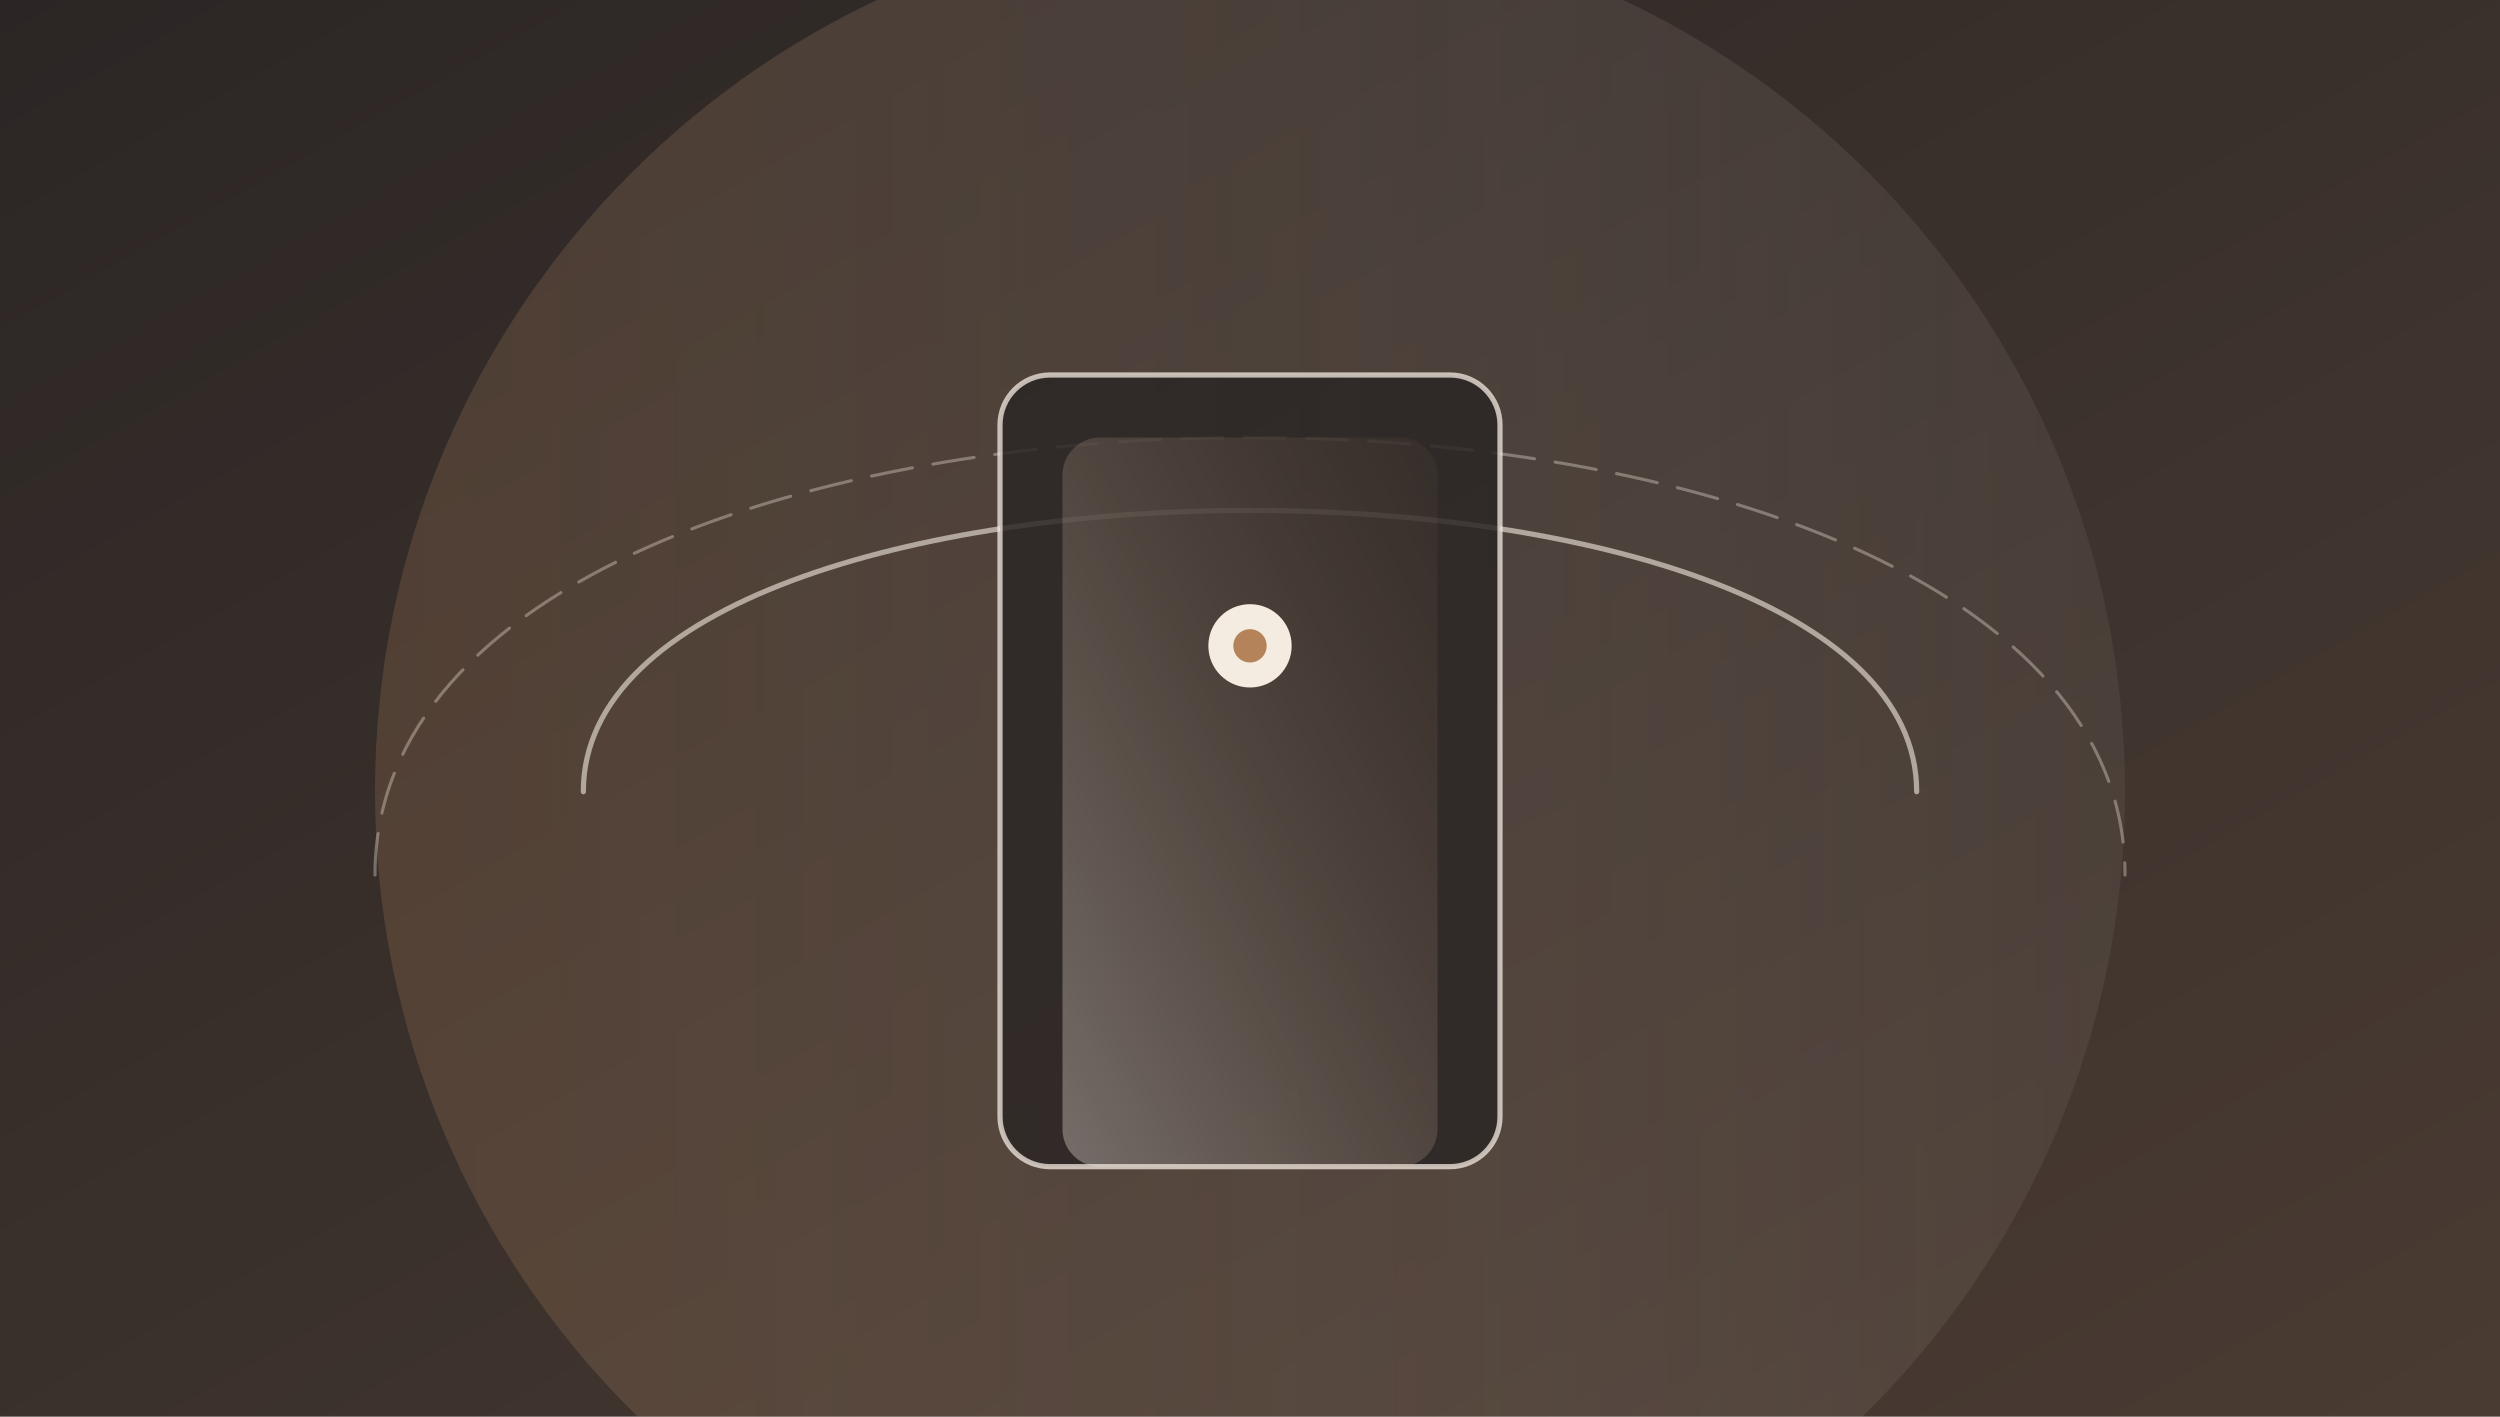
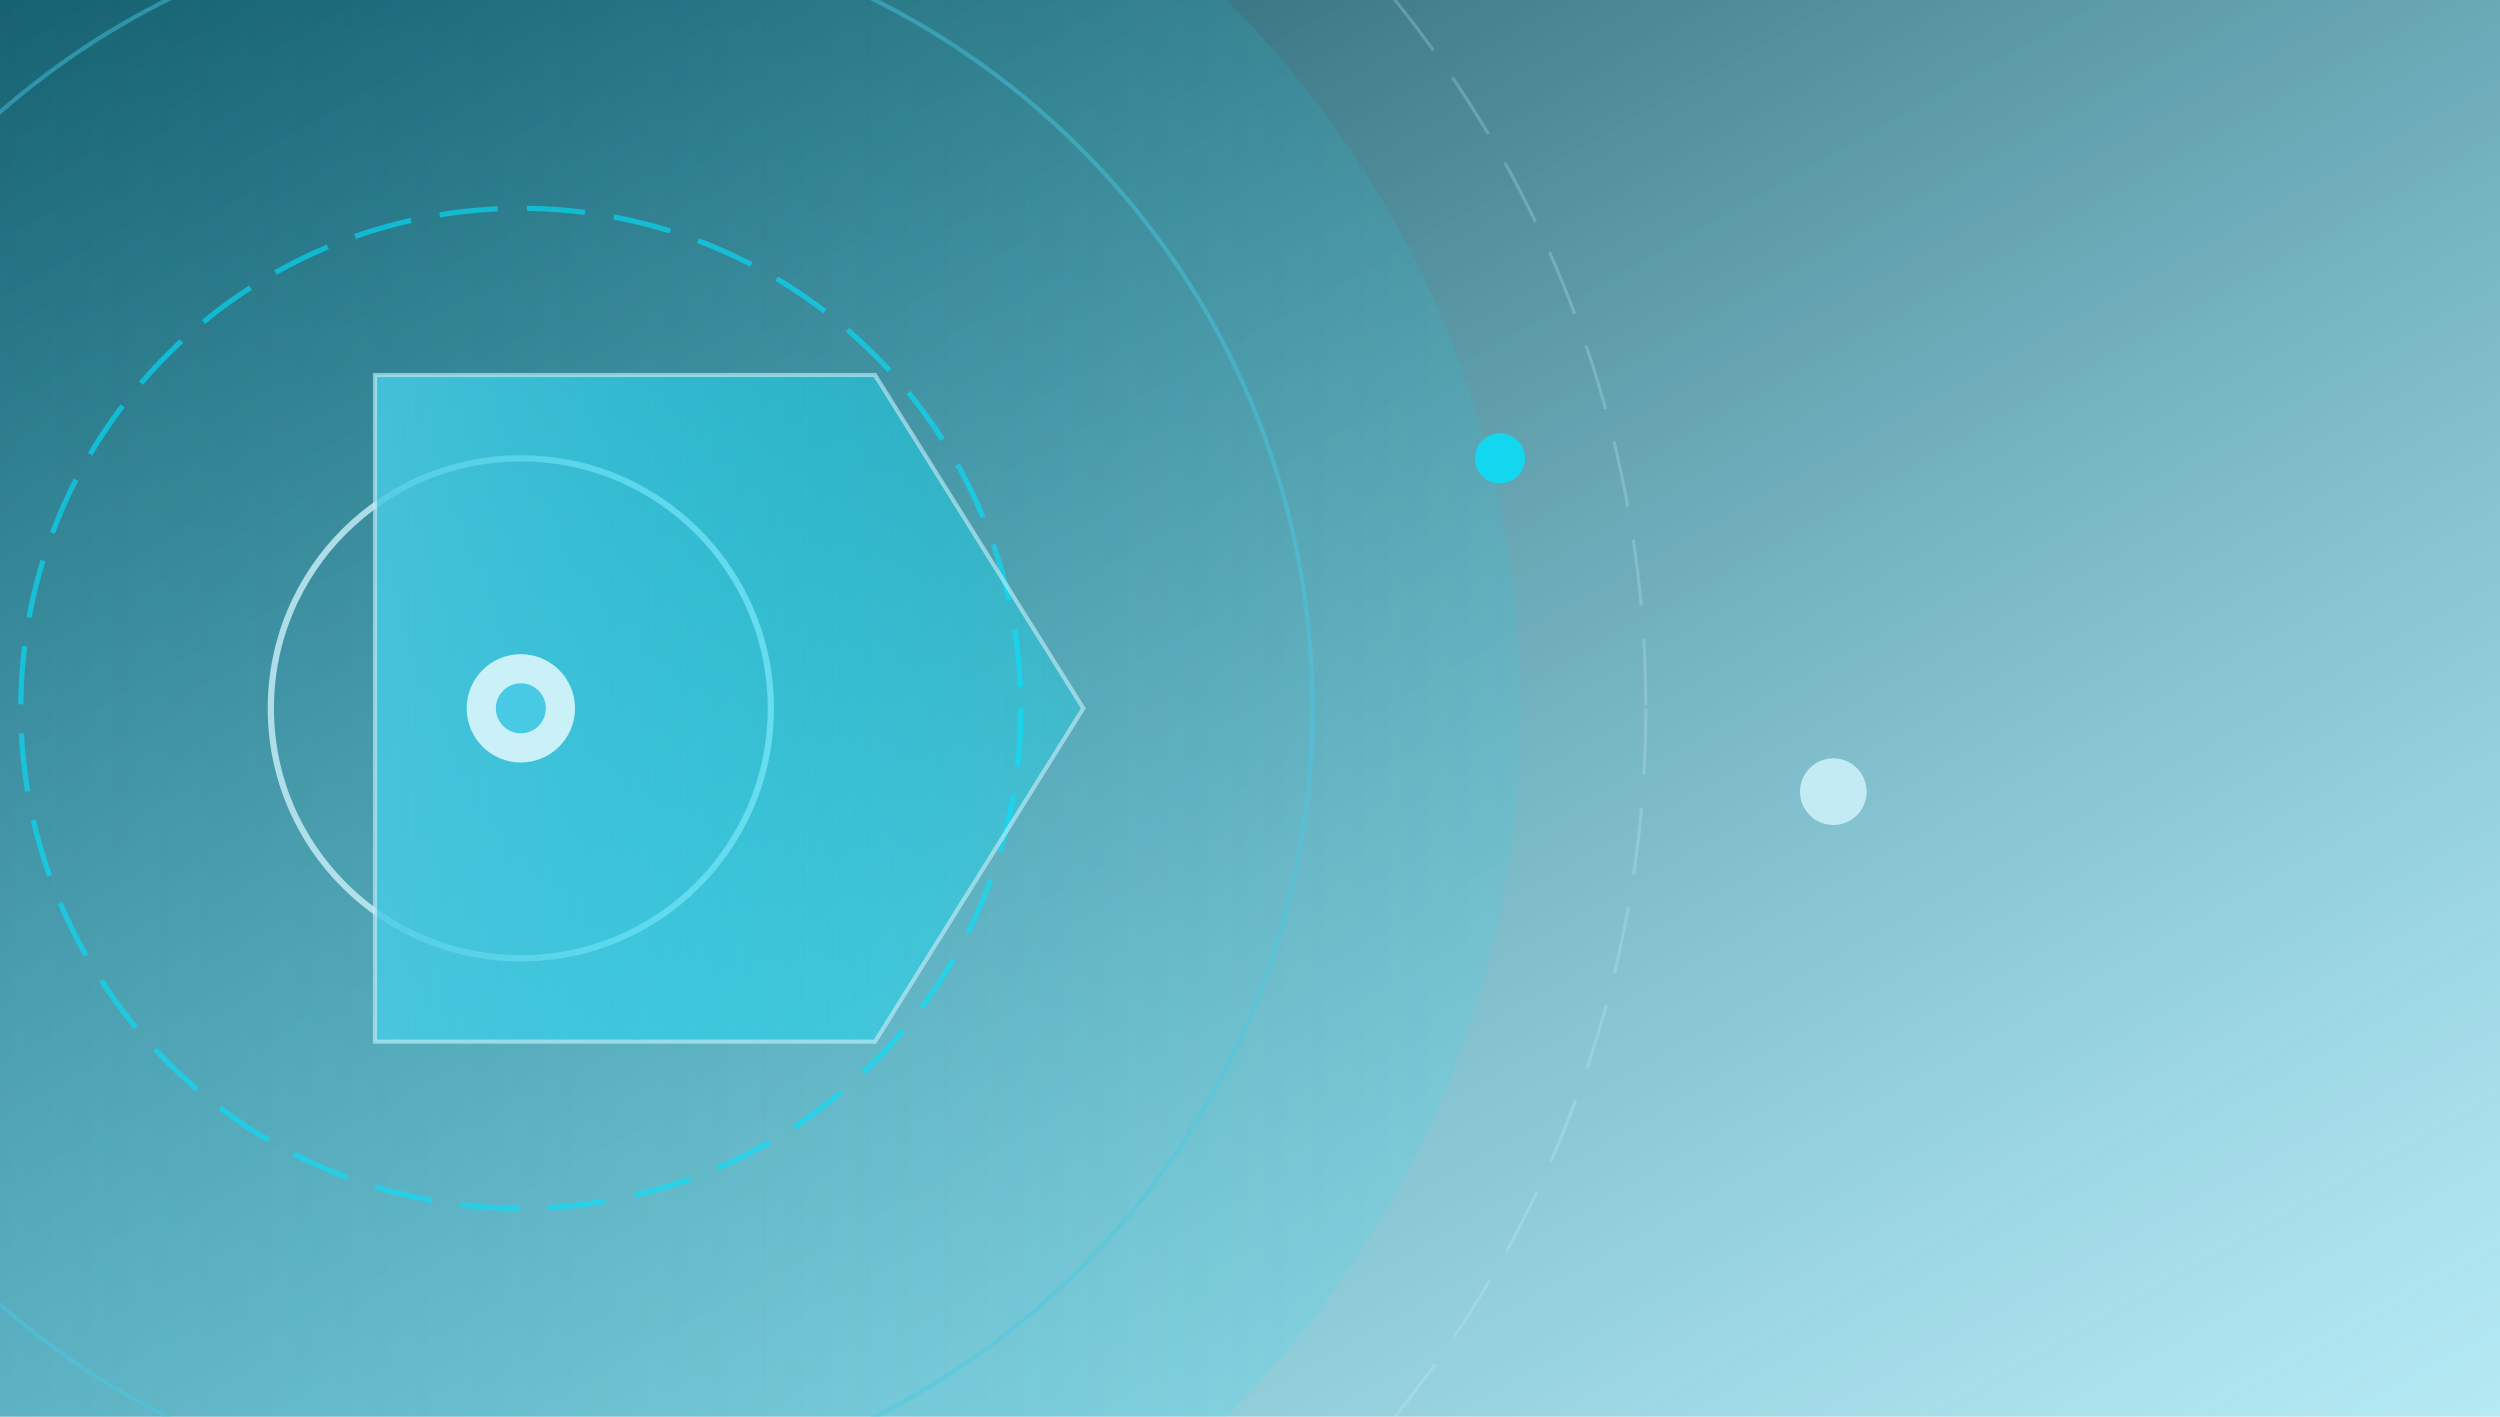
<svg xmlns="http://www.w3.org/2000/svg" viewBox="0 0 1200 680" preserveAspectRatio="xMidYMid slice" width="100%" height="100%">
  <defs>
-     <linearGradient id="gbg" x1="0%" y1="0%" x2="100%" y2="100%">
-       <stop offset="0%" stop-color="#2b2625" />
-       <stop offset="100%" stop-color="#4a3b32" />
+     <linearGradient id="g_call_4" x1="0%" y1="0%" x2="100%" y2="100%">
+       <stop offset="0%" stop-color="#0b3c49" />
+       <stop offset="100%" stop-color="#48cae4" stop-opacity="0.4" />
    </linearGradient>
-     <linearGradient id="gm" x1="0%" y1="0%" x2="100%" y2="0%">
-       <stop offset="0%" stop-color="#b5835a" stop-opacity="0.75" />
-       <stop offset="100%" stop-color="#f4ebe1" stop-opacity="0.2" />
-     </linearGradient>
-     <linearGradient id="gs" x1="0%" y1="100%" x2="100%" y2="0%">
-       <stop offset="0%" stop-color="#f4ebe1" stop-opacity="0.35" />
-       <stop offset="100%" stop-color="#b5835a" stop-opacity="0.05" />
+     <linearGradient id="glow_call_4" x1="0%" y1="0%" x2="100%" y2="0%">
+       <stop offset="0%" stop-color="#48cae4" stop-opacity="0.85" />
+       <stop offset="100%" stop-color="#00e5ff" stop-opacity="0.25" />
    </linearGradient>
  </defs>
-   <rect width="1200" height="680" fill="url(#gbg)" />
-   <circle cx="600" cy="380" r="420" fill="url(#gm)" opacity="0.3" />
-   <path d="M 280 380 C 280 200, 920 200, 920 380" fill="none" stroke="#f4ebe1" stroke-width="2.5" stroke-opacity="0.6" stroke-linecap="round" />
-   <path d="M 180 420 C 180 140, 1020 140, 1020 420" fill="none" stroke="#f4ebe1" stroke-width="1.5" stroke-opacity="0.35" stroke-dasharray="20 10" stroke-linecap="round" />
-   <rect x="480" y="180" width="240" height="380" rx="24" fill="#2b2625" fill-opacity="0.85" stroke="#f4ebe1" stroke-width="2.5" stroke-opacity="0.75" />
-   <rect x="510" y="210" width="180" height="350" rx="18" fill="url(#gs)" />
-   <circle cx="600" cy="310" r="20" fill="#f4ebe1" />
-   <circle cx="600" cy="310" r="8" fill="#b5835a" />
+   <rect width="1200" height="680" fill="url(#g_call_4)" />
+   <circle cx="250" cy="340" r="480" fill="url(#glow_call_4)" opacity="0.35" />
+   <circle cx="250" cy="340" r="120" fill="none" stroke="#caf0f8" stroke-width="3" stroke-opacity="0.8" />
+   <circle cx="250" cy="340" r="240" fill="none" stroke="#00e5ff" stroke-width="2.5" stroke-opacity="0.6" stroke-dasharray="28 14" />
+   <circle cx="250" cy="340" r="380" fill="none" stroke="#48cae4" stroke-width="2" stroke-opacity="0.45" />
+   <circle cx="250" cy="340" r="540" fill="none" stroke="#caf0f8" stroke-width="1.5" stroke-opacity="0.25" stroke-dasharray="32 16" />
+   <path d="M 180 180 L 420 180 L 520 340 L 420 500 L 180 500 Z" fill="url(#glow_call_4)" stroke="#caf0f8" stroke-width="2" stroke-opacity="0.6" />
+   <circle cx="250" cy="340" r="26" fill="#caf0f8" />
+   <circle cx="250" cy="340" r="12" fill="#48cae4" />
+   <circle cx="720" cy="220" r="12" fill="#00e5ff" fill-opacity="0.8" />
+   <circle cx="880" cy="380" r="16" fill="#caf0f8" fill-opacity="0.9" />
</svg>
